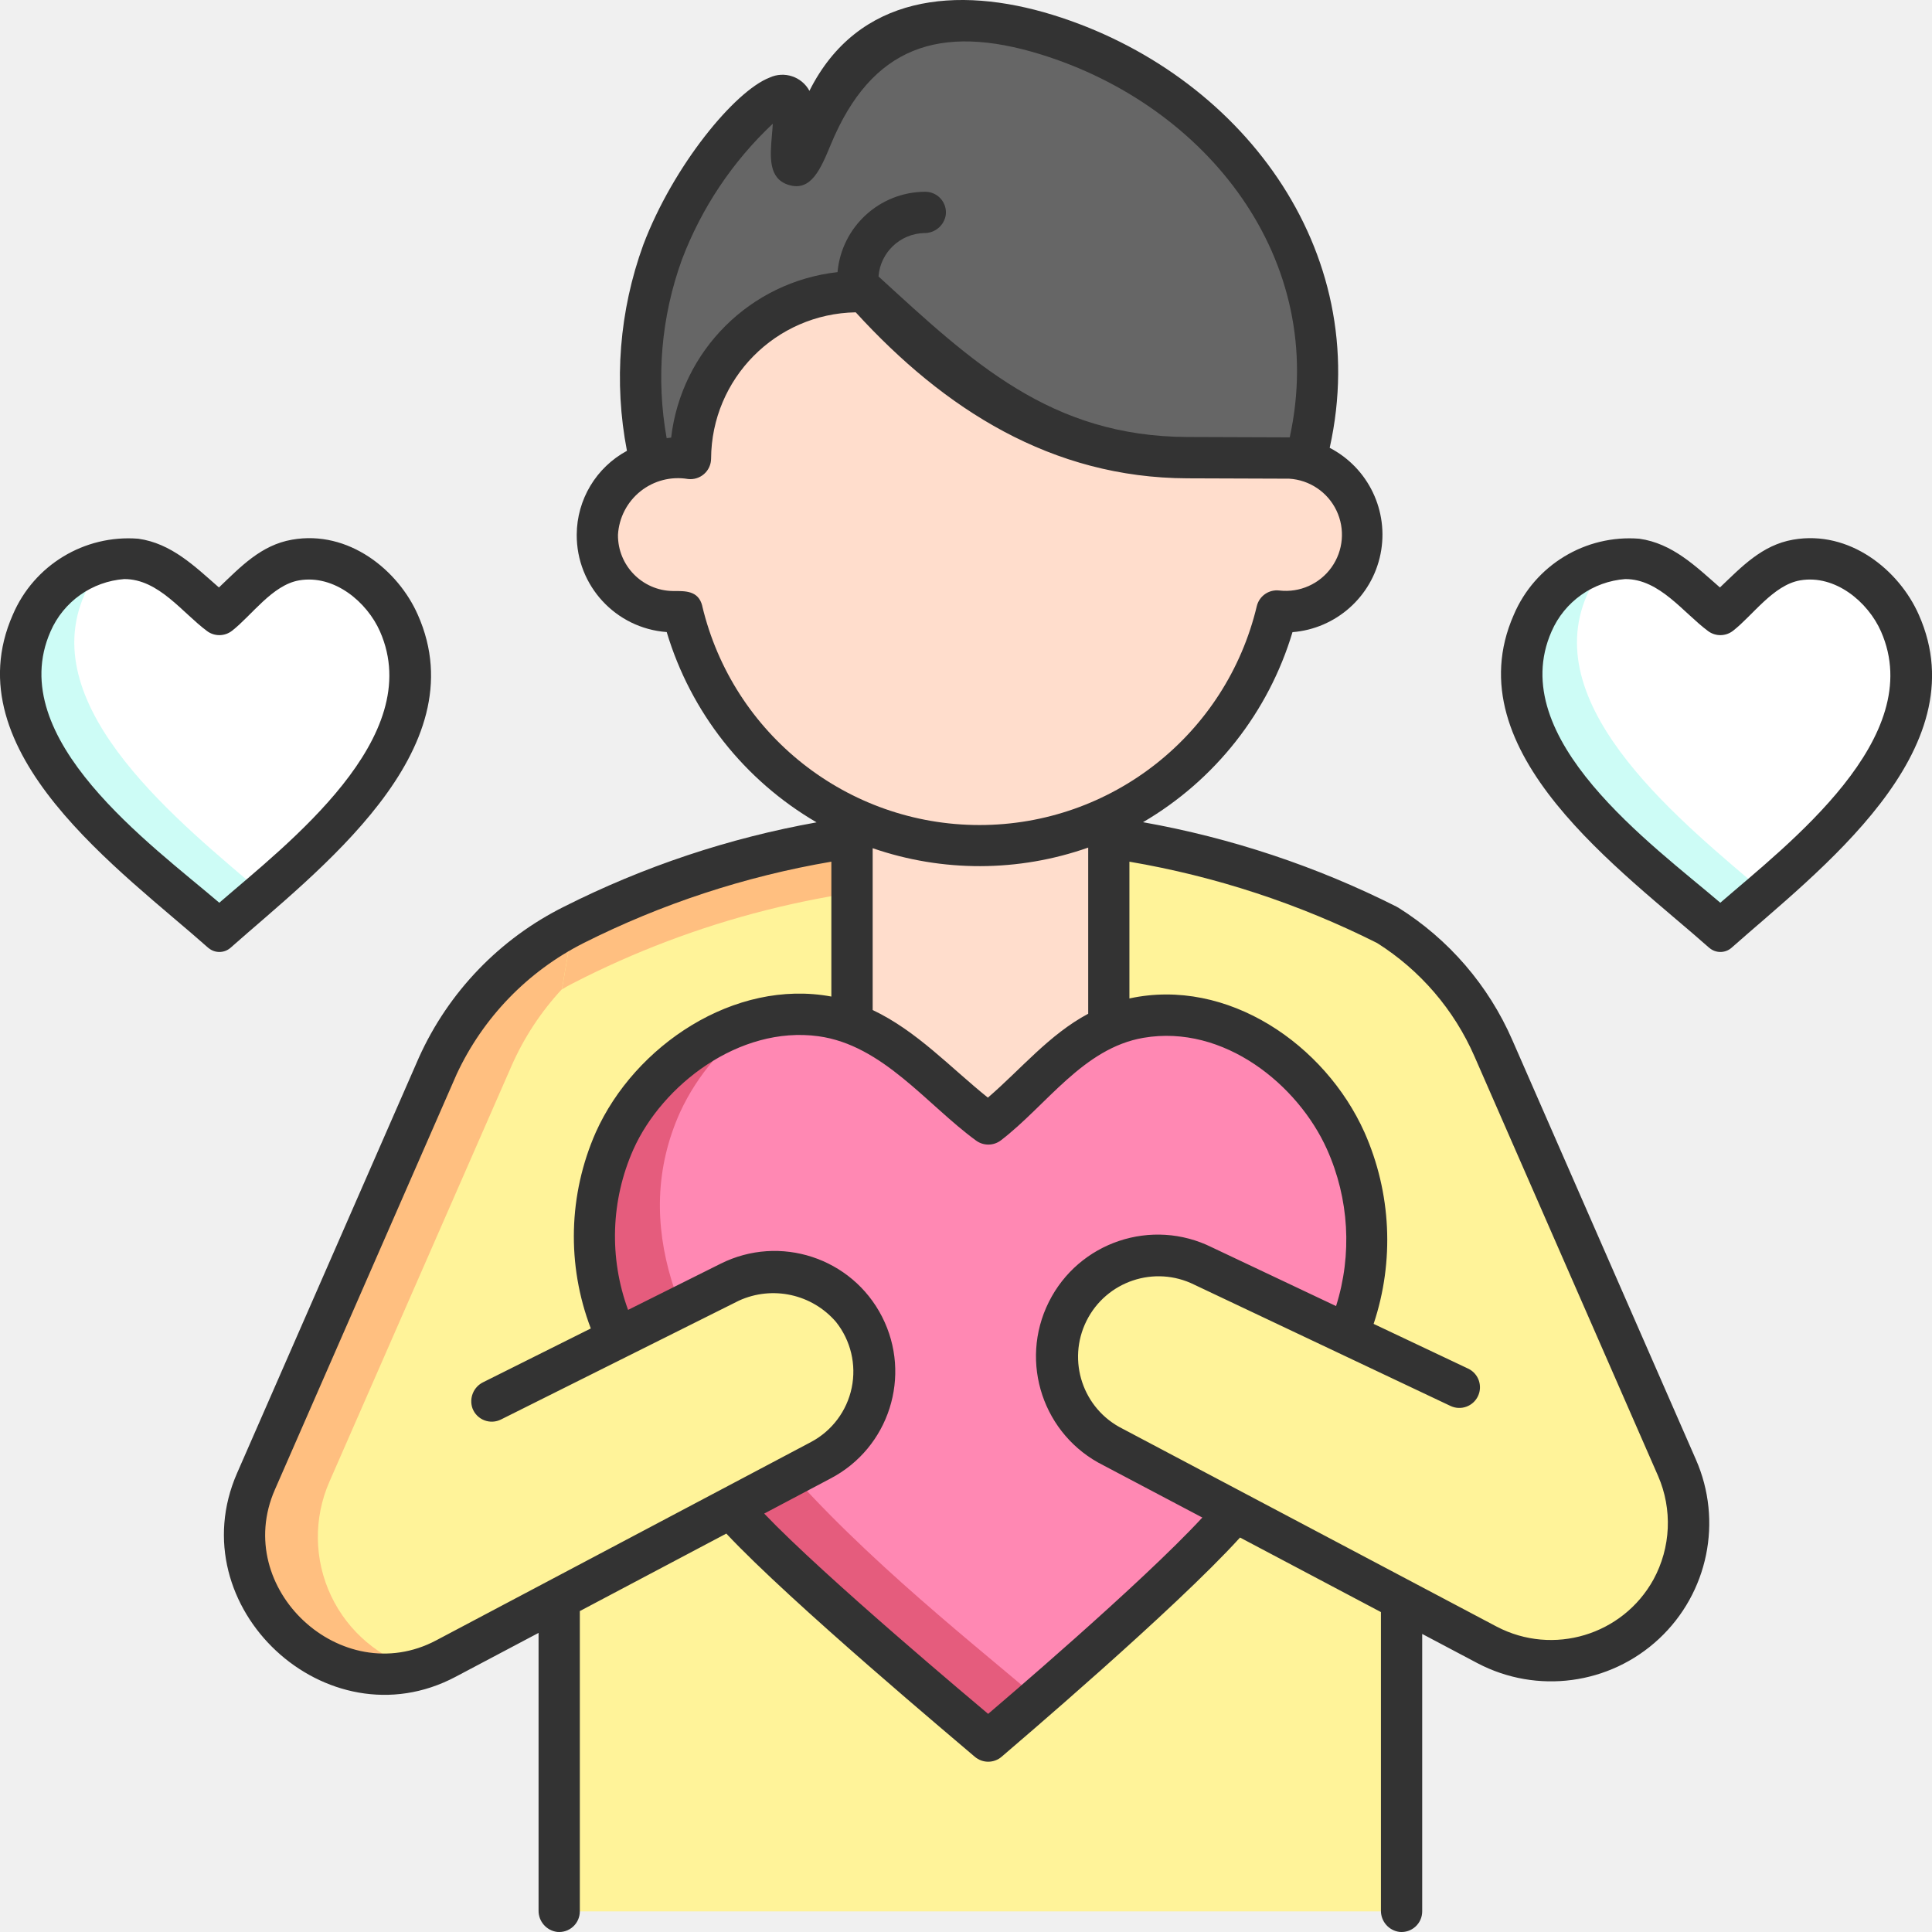
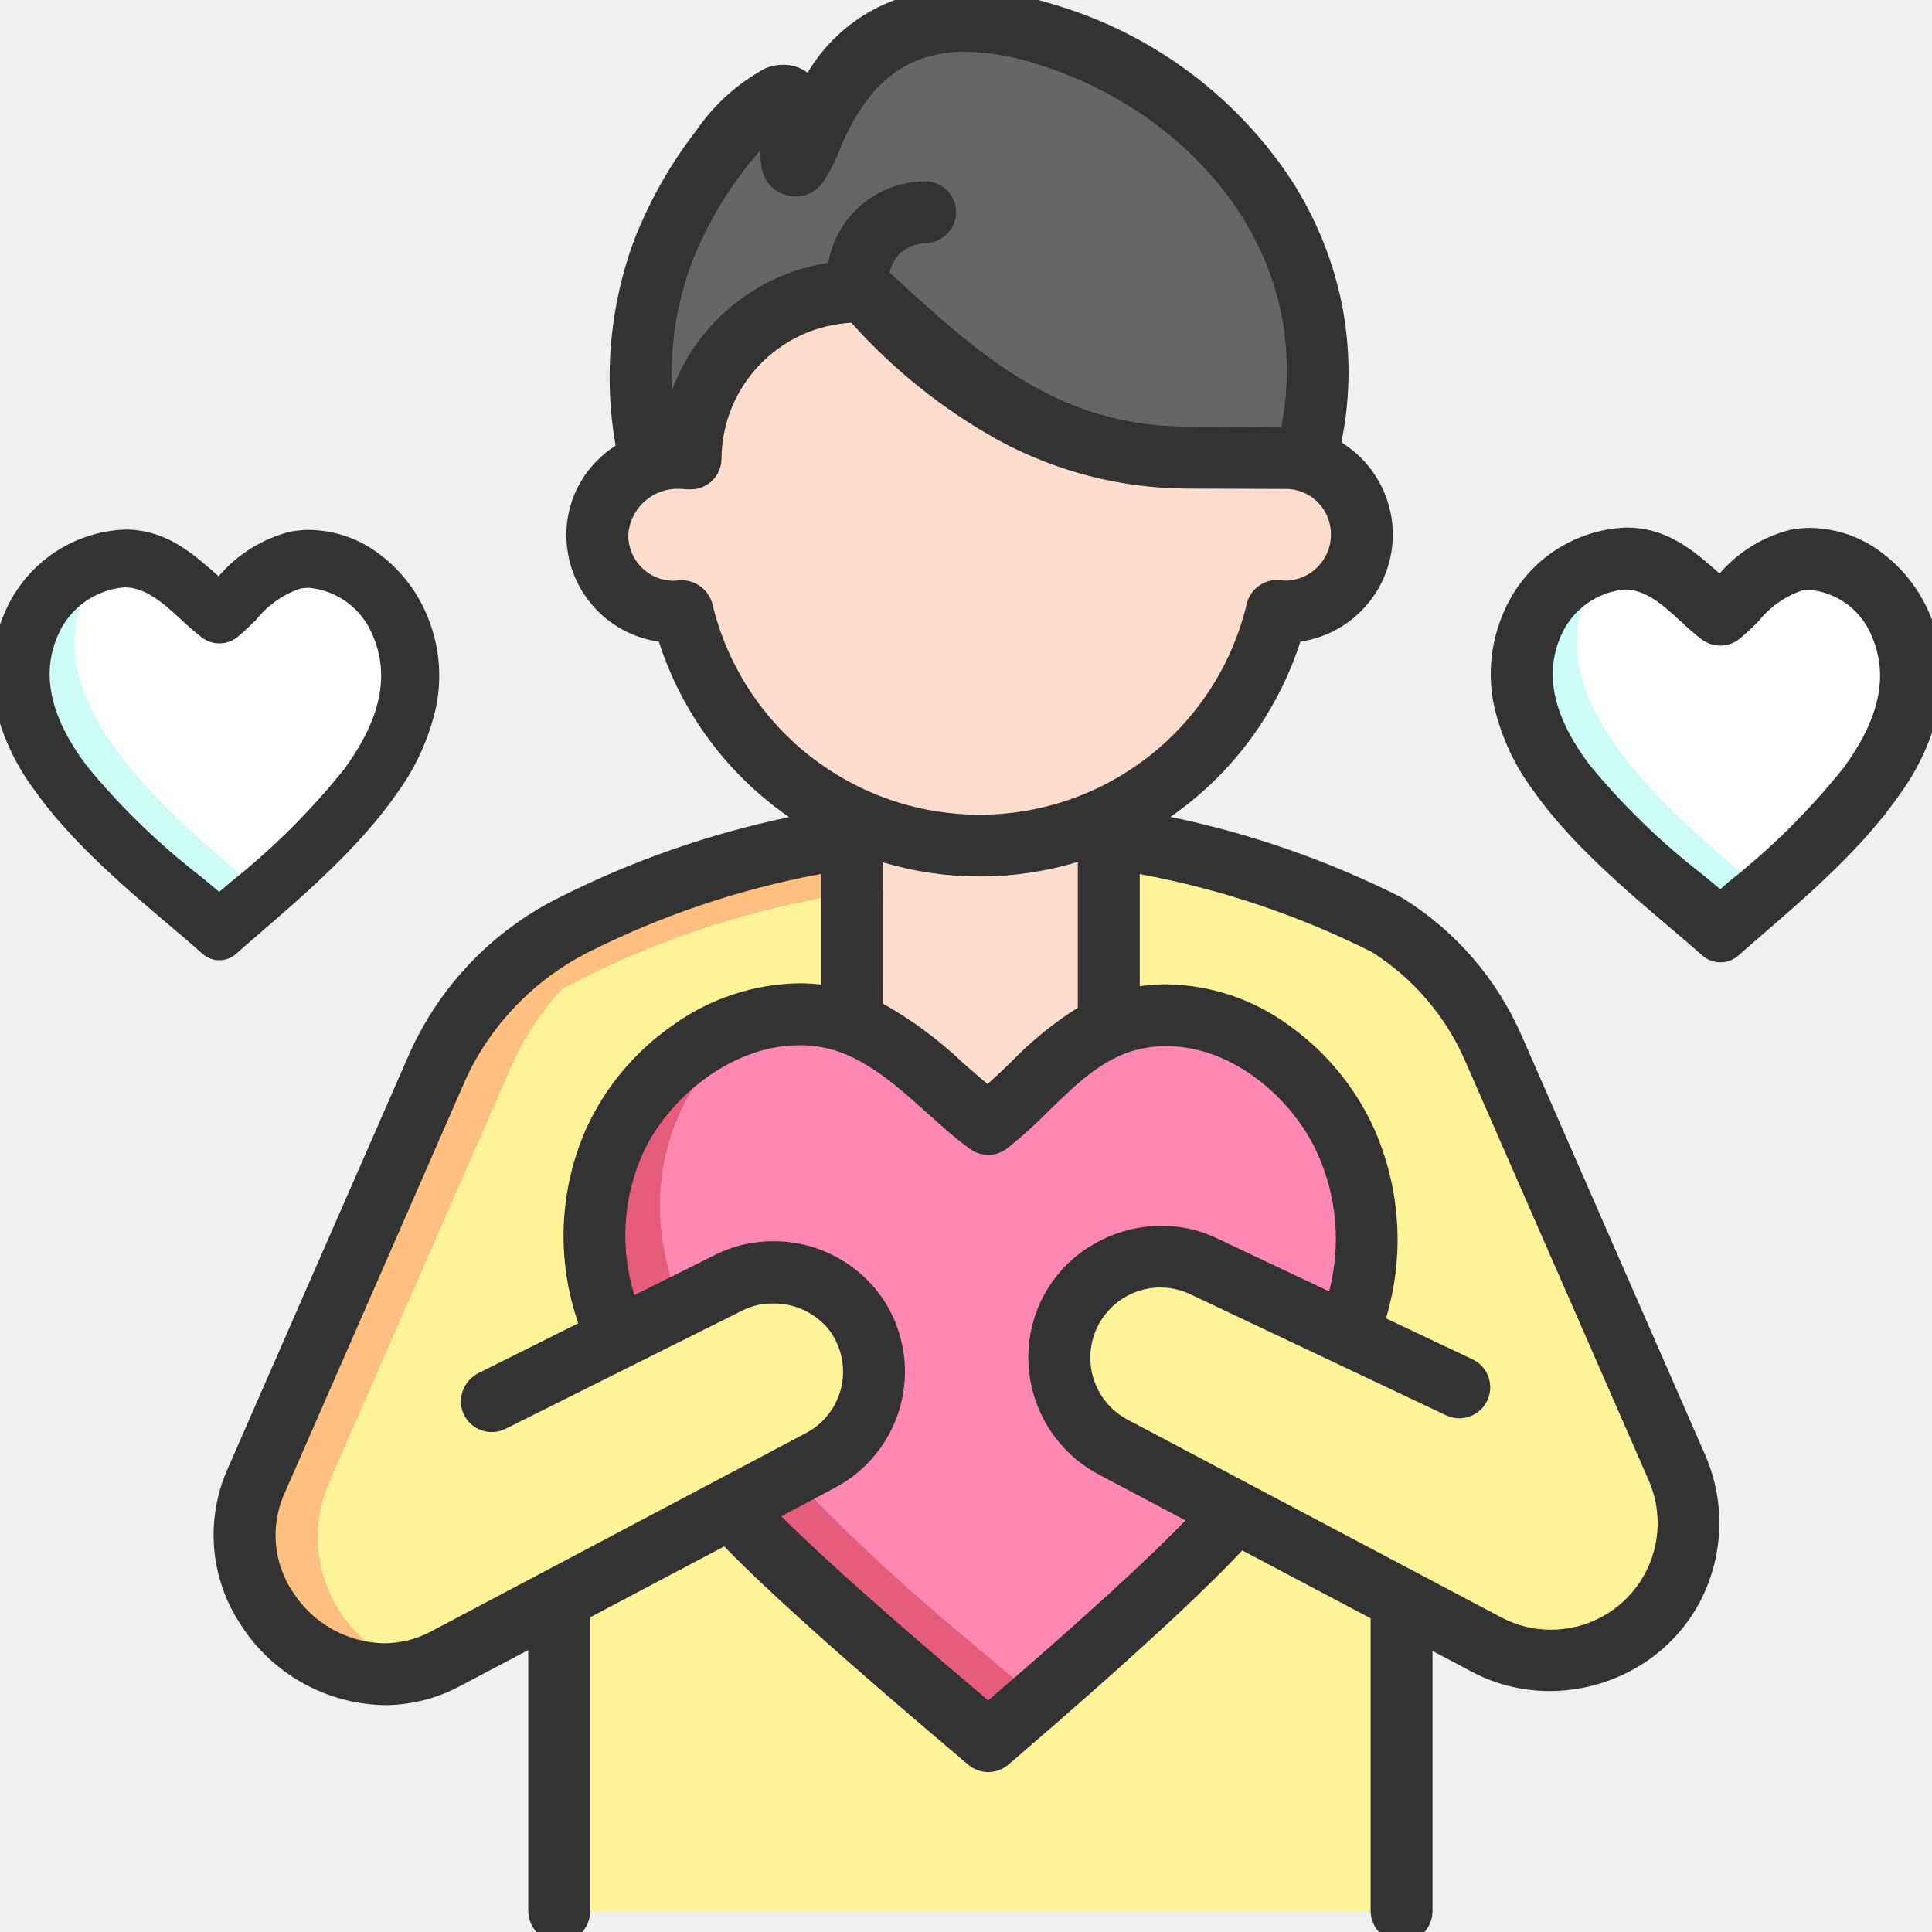
<svg xmlns="http://www.w3.org/2000/svg" width="117" height="117" viewBox="0 0 117 117">
  <defs>
    <clipPath id="clip-path">
      <rect id="Rectángulo_401660" data-name="Rectángulo 401660" width="117" height="117" transform="translate(322.051 9711)" fill="#4635b1" />
    </clipPath>
  </defs>
  <g id="Enmascarar_grupo_1098738" data-name="Enmascarar grupo 1098738" transform="translate(-322.051 -9711)" clip-path="url(#clip-path)">
    <g id="auto-aceptacion" transform="translate(322.051 9711.001)">
      <g id="Grupo_1101939" data-name="Grupo 1101939">
        <g id="Grupo_1101930" data-name="Grupo 1101930">
          <g id="Grupo_1101926" data-name="Grupo 1101926">
            <g id="Grupo_1101923" data-name="Grupo 1101923">
              <path id="Trazado_892693" data-name="Trazado 892693" d="M84.864,115.75V91.919l5.186-8.474V65.87A11,11,0,0,0,84,56.046a54.8,54.8,0,0,0-49.3,0A11,11,0,0,0,28.64,65.87V84.607l5.186,7.045v24.1" fill="#fff399" />
            </g>
            <g id="Grupo_1101924" data-name="Grupo 1101924">
              <path id="Trazado_892694" data-name="Trazado 892694" d="M58.758,50.2a54.782,54.782,0,0,0-24.066,5.849A11,11,0,0,0,28.64,65.87v4.25c0-4.155,2.341-8.7,6.051-10.573a55.079,55.079,0,0,1,24.066-6.1Z" fill="#ffbf80" />
            </g>
            <g id="Grupo_1101925" data-name="Grupo 1101925">
              <path id="Trazado_892695" data-name="Trazado 892695" d="M51.565,27.514H67.123v42.32H51.565Z" fill="#fdc" />
            </g>
          </g>
          <g id="Grupo_1101929" data-name="Grupo 1101929">
            <g id="Grupo_1101927" data-name="Grupo 1101927">
              <path id="Trazado_892696" data-name="Trazado 892696" d="M79.061,27.825a20.131,20.131,0,0,0-.324-12.07C74.527,4.311,58.686-1.586,52.829,2.594c-3.075,2.195-4.016,7.691-4.75,7.458-.6-.191.462-3.717-.432-4.168-1.171-.59-5.559,4.165-7.556,9.432a22.747,22.747,0,0,0-.752,12.762,16.9,16.9,0,0,0,6.569,8.588C54.089,41.9,67.889,38.794,79.061,27.825Z" fill="#666" />
            </g>
            <g id="Grupo_1101928" data-name="Grupo 1101928">
              <path id="Trazado_892697" data-name="Trazado 892697" d="M52.333,17.707l2.5,2.649a23.58,23.58,0,0,0,17.054,7.4l6.2.022a4.654,4.654,0,0,1-.213,9.3,4.533,4.533,0,0,1-.565-.039,18.524,18.524,0,0,1-36.027,0,4.53,4.53,0,0,1-.565.039,4.619,4.619,0,0,1-4.581-4.655c0-3.171,3-4.947,5.646-4.616a10.138,10.138,0,0,1,10.129-10.1Z" fill="#fdc" />
            </g>
          </g>
        </g>
        <g id="Grupo_1101933" data-name="Grupo 1101933">
          <g id="Grupo_1101931" data-name="Grupo 1101931">
            <path id="Trazado_892698" data-name="Trazado 892698" d="M81.475,69.109c-2.079-4.633-7.158-8.375-12.465-7.469-4.049.691-6.136,4.111-9.191,6.447-3.236-2.356-5.954-5.979-10.126-6.548-5.246-.716-10.457,3-12.51,7.571C30.85,83.219,50.8,97.658,59.818,105.444,68.874,97.622,87.807,83.221,81.475,69.109Z" fill="#ff88b3" />
          </g>
          <g id="Grupo_1101932" data-name="Grupo 1101932">
            <path id="Trazado_892699" data-name="Trazado 892699" d="M41.182,67.359a13.585,13.585,0,0,1,4.854-5.635,13.417,13.417,0,0,0-8.854,7.385C30.85,83.219,50.8,97.657,59.818,105.444c.919-.794,1.942-1.657,3.028-2.58C53.457,94.911,35.069,80.982,41.182,67.359Z" fill="#e55c7d" />
          </g>
        </g>
        <g id="Grupo_1101936" data-name="Grupo 1101936">
          <g id="Grupo_1101934" data-name="Grupo 1101934">
            <path id="Trazado_892700" data-name="Trazado 892700" d="M29.739,84.859l14.42-7.192a6.054,6.054,0,0,1,5.514,10.779l-22.72,12.007a8.33,8.33,0,0,1-11.5-10.725l11.019-25.16a16.722,16.722,0,0,1,6.823-7.7l1.4-.824" fill="#fff399" />
          </g>
          <g id="Grupo_1101935" data-name="Grupo 1101935">
            <path id="Trazado_892701" data-name="Trazado 892701" d="M33.294,56.87a16.72,16.72,0,0,0-6.824,7.7L15.451,89.728A8.333,8.333,0,0,0,25.326,101.1a8.337,8.337,0,0,1-5.374-11.376l11.019-25.16a16.726,16.726,0,0,1,3.057-4.66l.664-3.861Z" fill="#ffbf80" />
          </g>
        </g>
        <g id="Grupo_1101938" data-name="Grupo 1101938">
          <g id="Grupo_1101937" data-name="Grupo 1101937">
            <path id="Trazado_892702" data-name="Trazado 892702" d="M88.362,84.029,72.841,76.691a6.121,6.121,0,0,0-5.46,10.953L90.046,99.622a8.33,8.33,0,0,0,11.5-10.725L90.427,63.5A16.72,16.72,0,0,0,84,56.046" fill="#fff399" />
          </g>
        </g>
        <path id="Trazado_892703" data-name="Trazado 892703" d="M102.7,88.382l-11.116-25.4a17.9,17.9,0,0,0-6.909-8.02c-.017-.011-.035-.016-.053-.026s-.032-.022-.049-.031a55.839,55.839,0,0,0-15.353-5.114,19.976,19.976,0,0,0,9.052-11.509,5.924,5.924,0,0,0,2.253-11.163C83.208,15.067,75.052,4.391,63.753.9,57.962-.885,51.951-.342,49.018,5.5A1.857,1.857,0,0,0,46.6,4.7c-2.107.819-5.823,5.322-7.642,10.121A23.464,23.464,0,0,0,37.967,27.3a5.8,5.8,0,0,0-3.041,5.076,5.883,5.883,0,0,0,5.449,5.9A19.97,19.97,0,0,0,49.451,49.8a55.826,55.826,0,0,0-15.281,5.1,18.868,18.868,0,0,0-8.8,9.14L14.356,89.212c-3.543,8.1,5.427,16.462,13.225,12.337l5.034-2.663v16.808a1.287,1.287,0,0,0,1.126,1.3,1.25,1.25,0,0,0,1.373-1.245V97.564l8.871-4.693c3.876,4.147,14.123,12.716,15.043,13.512a1.249,1.249,0,0,0,1.633,0c.706-.611,10.5-8.931,14.434-13.272l8.533,4.514v18.069a1.286,1.286,0,0,0,1.127,1.3,1.25,1.25,0,0,0,1.372-1.245v-16.8l3.347,1.771A9.58,9.58,0,0,0,102.7,88.382ZM41.3,15.712a21.993,21.993,0,0,1,5.5-8.222c-.015.259-.037.521-.055.714-.11,1.279-.223,2.6,1,2.989,1.375.438,1.956-.968,2.573-2.455,2.456-5.92,6.576-7.338,12.709-5.445C73.083,6.4,80.463,15.7,78.105,26.485l-6.189-.022c-8.306-.03-13.05-4.538-18.714-9.722a2.845,2.845,0,0,1,2.773-2.628,1.3,1.3,0,0,0,1.3-1.092,1.25,1.25,0,0,0-1.239-1.409,5.348,5.348,0,0,0-5.316,4.867A11.424,11.424,0,0,0,40.644,26.5c-.091.007-.181.022-.272.033A20.868,20.868,0,0,1,41.3,15.712ZM42.531,36.7c-.236-.952-1.041-.909-1.777-.909a3.373,3.373,0,0,1-3.33-3.407,3.638,3.638,0,0,1,4.239-3.377,1.25,1.25,0,0,0,1.4-1.235,8.909,8.909,0,0,1,8.759-8.859c5.361,5.869,11.86,10.023,20.081,10.053l6.166.022a3.4,3.4,0,1,1-.588,6.772,1.251,1.251,0,0,0-1.369.939,17.262,17.262,0,0,1-33.585,0ZM65.9,51.328V61.391c-2.367,1.263-4.071,3.357-6.075,5.08-2.276-1.828-4.3-4.038-6.977-5.306v-9.8A19.823,19.823,0,0,0,65.9,51.328ZM26.413,99.339c-5.734,3.034-12.387-3.141-9.769-9.122L27.658,65.044a16.9,16.9,0,0,1,7.667-7.926,53.335,53.335,0,0,1,15.021-4.937v8.168c-5.864-1.09-11.907,2.962-14.267,8.225a15.623,15.623,0,0,0-.3,11.875L29.271,83.7a1.287,1.287,0,0,0-.658,1.589,1.249,1.249,0,0,0,1.725.674l14.414-7.2a5.01,5.01,0,0,1,5.876,1.292,4.828,4.828,0,0,1-1.506,7.267Zm33.431,4.453c-.717-.61-9.9-8.291-13.565-12.132l4.01-2.121a7.306,7.306,0,0,0-6.653-13.009l-5.6,2.795A12.941,12.941,0,0,1,38.36,69.6c1.74-3.881,6.4-7.5,11.2-6.848,3.9.533,6.565,4.144,9.552,6.321a1.256,1.256,0,0,0,1.5-.015c2.763-2.114,4.982-5.586,8.638-6.211,4.876-.832,9.364,2.858,11.11,6.752a13.367,13.367,0,0,1,.551,9.495L73.4,75.54a7.373,7.373,0,0,0-6.575,13.2L72.812,91.9c-3.724,4.032-12.494,11.481-12.968,11.887Zm40.288-8.138a7.091,7.091,0,0,1-9.49,2.854L67.989,86.525A4.872,4.872,0,0,1,72.328,77.8l15.513,7.342a1.25,1.25,0,0,0,1.068-2.261l-5.724-2.709a16.069,16.069,0,0,0-.554-11.6c-2.38-5.309-8.289-9.4-14.235-8.108V52.182a53.35,53.35,0,0,1,15,4.925,15.408,15.408,0,0,1,5.9,6.874l11.116,25.4A7.152,7.152,0,0,1,100.132,95.654Z" fill="#333" />
+         <path id="Trazado_892703_-_Contorno" data-name="Trazado 892703 - Contorno" d="M33.865,117.624c-.061,0-.122,0-.183-.009a1.919,1.919,0,0,1-1.692-1.921V99.924L27.873,102.1a9.721,9.721,0,0,1-4.585,1.16A10.564,10.564,0,0,1,14.6,98.418a9.816,9.816,0,0,1-.819-9.456L24.8,63.789a19.425,19.425,0,0,1,9.09-9.448,56.491,56.491,0,0,1,13.9-4.858A20.549,20.549,0,0,1,39.9,38.857a6.521,6.521,0,0,1-5.6-6.476,6.336,6.336,0,0,1,.914-3.279,6.559,6.559,0,0,1,2.065-2.115,23.947,23.947,0,0,1,1.1-12.385,26.717,26.717,0,0,1,3.8-6.715,11.934,11.934,0,0,1,4.2-3.767,2.916,2.916,0,0,1,1.047-.2,2.433,2.433,0,0,1,1.483.481A10.277,10.277,0,0,1,58.253-.626a19.392,19.392,0,0,1,5.684.931A26.088,26.088,0,0,1,77.9,10.449,21.8,21.8,0,0,1,81.238,18.3a21.2,21.2,0,0,1-.005,8.492,6.555,6.555,0,0,1-2.486,12.064,20.555,20.555,0,0,1-7.865,10.612,56.5,56.5,0,0,1,13.974,4.873l0,0a.806.806,0,0,1,.072.042.792.792,0,0,1,.072.04,18.53,18.53,0,0,1,7.153,8.3l11.116,25.4a10.3,10.3,0,0,1-.4,9.025,10.03,10.03,0,0,1-3.844,3.883,10.5,10.5,0,0,1-5.187,1.377,9.992,9.992,0,0,1-4.657-1.145l-2.43-1.285v15.763a1.877,1.877,0,0,1-1.874,1.876c-.06,0-.121,0-.182-.009a1.919,1.919,0,0,1-1.692-1.92V98L75.231,93.89c-2.492,2.674-7.39,7.166-13.881,12.728l-.278.238-.036.029a1.869,1.869,0,0,1-2.38,0l-.035-.029c-.107-.093-.353-.3-.693-.589C55.3,104.04,47.47,97.4,43.859,93.646L35.74,97.941v17.808A1.877,1.877,0,0,1,33.865,117.624Zm-.624-19.775v17.846a.66.66,0,0,0,.561.676.627.627,0,0,0,.688-.623V97.188L44.116,92.1l.326.349c3.391,3.627,11.6,10.583,14.293,12.869q.5.428.683.581a.626.626,0,0,0,.854,0l.263-.226a184.937,184.937,0,0,0,14.1-12.977l.326-.36,9.295,4.917v18.445a.66.66,0,0,0,.561.676.627.627,0,0,0,.688-.623V97.91l4.264,2.256a8.738,8.738,0,0,0,4.072,1,8.929,8.929,0,0,0,8.288-12.534l-11.116-25.4A17.282,17.282,0,0,0,84.371,55.5c-.017-.008-.037-.018-.061-.032l-.045-.028A55.269,55.269,0,0,0,69.111,50.4l-1.674-.3,1.469-.857A19.308,19.308,0,0,0,77.675,38.1l.125-.415.432-.028a5.3,5.3,0,0,0,2.009-9.983l-.43-.22.105-.472c2.427-10.9-4.6-21.852-16.348-25.478A18.151,18.151,0,0,0,58.253.624a9,9,0,0,0-8.677,5.151l-.561,1.116-.557-1.117a1.106,1.106,0,0,0-1.036-.6,1.654,1.654,0,0,0-.594.114c-1.945.756-5.55,5.184-7.284,9.76A22.863,22.863,0,0,0,38.583,27.2l.076.439-.39.215a5.2,5.2,0,0,0-2.719,4.529,5.259,5.259,0,0,0,4.865,5.272l.432.028.125.415a19.3,19.3,0,0,0,8.792,11.162l1.471.855-1.674.3a55.257,55.257,0,0,0-15.111,5.044,18.173,18.173,0,0,0-8.508,8.833L14.928,89.463a8.586,8.586,0,0,0,.72,8.271,9.3,9.3,0,0,0,7.641,4.279,8.484,8.484,0,0,0,4-1.015Zm26.6,6.764-.406-.345-.3-.253c-6.478-5.462-11.081-9.585-13.313-11.924l-.57-.6L50,88.985a6.7,6.7,0,0,0,2.612-9.344,6.729,6.729,0,0,0-5.8-3.227,6.425,6.425,0,0,0-2.9.673l-6.245,3.118-.227-.686a13.516,13.516,0,0,1,.345-10.177,12.963,12.963,0,0,1,4.191-5.052,10.99,10.99,0,0,1,6.436-2.242,9.071,9.071,0,0,1,1.223.083c2.949.4,5.168,2.393,7.314,4.317.862.773,1.676,1.5,2.521,2.118a.627.627,0,0,0,.372.12.616.616,0,0,0,.378-.127,27.292,27.292,0,0,0,2.4-2.166c1.864-1.819,3.792-3.7,6.515-4.165a8.96,8.96,0,0,1,1.5-.127A10.407,10.407,0,0,1,76.9,64.344a13.129,13.129,0,0,1,4.022,5,13.943,13.943,0,0,1,.581,9.923l-.2.707-8.172-3.867a6.459,6.459,0,0,0-2.785-.62,6.891,6.891,0,0,0-6.222,3.942,6.77,6.77,0,0,0,2.993,8.755l6.709,3.549-.551.6c-3.355,3.632-10.752,10-12.939,11.868ZM47.311,91.821c2.351,2.359,6.747,6.272,12.531,11.151,2.361-2.02,8.6-7.422,11.952-10.9l-5.264-2.785a8.022,8.022,0,0,1-3.548-10.375,7.844,7.844,0,0,1,3.035-3.439,8.2,8.2,0,0,1,4.327-1.24,7.7,7.7,0,0,1,3.32.74l6.827,3.231a12.57,12.57,0,0,0-.708-8.352c-1.448-3.231-5.054-6.5-9.142-6.5a7.707,7.707,0,0,0-1.293.11c-2.339.4-4.046,2.065-5.853,3.827a28.626,28.626,0,0,1-2.51,2.264,1.881,1.881,0,0,1-2.246.024c-.9-.653-1.772-1.438-2.619-2.2-2.006-1.8-4.08-3.658-6.649-4.009a7.818,7.818,0,0,0-1.054-.071c-4.253,0-8.062,3.378-9.486,6.555a12.124,12.124,0,0,0-.511,8.581l4.939-2.466a7.771,7.771,0,0,1,3.454-.8A7.984,7.984,0,0,1,53.686,79a7.954,7.954,0,0,1-3.1,11.085ZM23.26,100.762A7.989,7.989,0,0,1,16.691,97.1a7.4,7.4,0,0,1-.619-7.132L27.086,64.793a17.482,17.482,0,0,1,7.934-8.22l.025-.013a54,54,0,0,1,15.2-4.995l.73-.125V61.1l-.739-.137A10.065,10.065,0,0,0,48.4,60.8c-4.721,0-9.662,3.379-11.748,8.034a15.028,15.028,0,0,0-.277,11.414l.181.519-7,3.5a.661.661,0,0,0-.354.805.624.624,0,0,0,.585.405.614.614,0,0,0,.277-.066l14.414-7.2a5.193,5.193,0,0,1,2.31-.521,5.569,5.569,0,0,1,4.338,1.987A5.486,5.486,0,0,1,52.184,84.2a5.423,5.423,0,0,1-2.769,3.674L26.705,99.891A7.3,7.3,0,0,1,23.26,100.762ZM35.619,57.67a16.277,16.277,0,0,0-7.388,7.624L17.217,90.467a6.174,6.174,0,0,0,.52,5.947,6.728,6.728,0,0,0,5.523,3.1,6.066,6.066,0,0,0,2.861-.725L48.83,86.774a4.2,4.2,0,0,0,1.306-6.33,4.3,4.3,0,0,0-3.353-1.507,3.939,3.939,0,0,0-1.752.389l-14.414,7.2a1.873,1.873,0,0,1-2.588-1.009,1.92,1.92,0,0,1,.963-2.372l6.027-3.009a16.109,16.109,0,0,1,.491-11.814,15.449,15.449,0,0,1,5.2-6.213A13.437,13.437,0,0,1,48.4,59.546a11.394,11.394,0,0,1,1.323.077v-6.7A52.743,52.743,0,0,0,35.619,57.67ZM93.91,99.943a7.64,7.64,0,0,1-3.559-.883L67.7,87.077a5.492,5.492,0,0,1-2.8-3.688,5.553,5.553,0,0,1,1.03-4.565A5.514,5.514,0,0,1,72.6,77.238L88.109,84.58a.617.617,0,0,0,.266.06.626.626,0,0,0,.268-1.191l-6.213-2.94.159-.517a15.473,15.473,0,0,0-.527-11.16c-2.106-4.7-6.8-7.979-11.422-7.979a9.945,9.945,0,0,0-2.11.226l-.758.165v-9.8l.73.125a54.016,54.016,0,0,1,15.172,4.983l.027.014.026.016a16.035,16.035,0,0,1,6.14,7.152l11.116,25.4A7.706,7.706,0,0,1,93.91,99.943ZM70.268,77.97a4.249,4.249,0,0,0-1.987,8L90.935,97.956a6.385,6.385,0,0,0,2.975.737,6.456,6.456,0,0,0,5.929-9.057l-11.116-25.4a14.789,14.789,0,0,0-5.637-6.58,52.758,52.758,0,0,0-14.064-4.724v6.791a11.214,11.214,0,0,1,1.618-.117,12.876,12.876,0,0,1,7.508,2.552A15.571,15.571,0,0,1,83.2,68.319a16.574,16.574,0,0,1,.733,11.518l5.242,2.481a1.876,1.876,0,0,1-.8,3.571,1.858,1.858,0,0,1-.8-.18L72.061,78.367A4.214,4.214,0,0,0,70.268,77.97ZM59.837,67.283l-.405-.325c-.659-.53-1.3-1.1-1.926-1.643a21.717,21.717,0,0,0-4.927-3.585l-.358-.169V50.483l.831.29a19.2,19.2,0,0,0,12.637-.033l.834-.3V61.766l-.331.177A19.107,19.107,0,0,0,62.06,65.25c-.588.565-1.2,1.15-1.829,1.695ZM53.47,60.776a24.412,24.412,0,0,1,4.86,3.6c.482.424.977.859,1.477,1.275.471-.424.934-.869,1.385-1.3a21.688,21.688,0,0,1,4.08-3.326v-8.83a20.5,20.5,0,0,1-11.8.03Zm5.853-10.19a17.968,17.968,0,0,1-17.4-13.738c-.086-.348-.212-.435-.988-.435h-.182A4,4,0,0,1,36.8,32.382a3.83,3.83,0,0,1,1.374-2.941,4.659,4.659,0,0,1,2.995-1.092,4.577,4.577,0,0,1,.535.031c.486,0,.676-.169.74-.651a9.534,9.534,0,0,1,9.376-9.443l.28,0,.189.207c6.03,6.6,12.448,9.824,19.622,9.85l6.2.023a4.03,4.03,0,0,1,2.577,6.853,3.858,3.858,0,0,1-3.278,1.164.64.64,0,0,0-.076,0,.624.624,0,0,0-.608.474A17.968,17.968,0,0,1,59.323,50.586ZM40.936,35.163a1.938,1.938,0,0,1,2.2,1.384,16.637,16.637,0,0,0,32.372,0,1.872,1.872,0,0,1,1.821-1.422,1.9,1.9,0,0,1,.231.014,2.615,2.615,0,0,0,.33.021A2.78,2.78,0,0,0,80.6,32.382a2.744,2.744,0,0,0-2.544-2.771l-6.149-.022A24.155,24.155,0,0,1,60.5,26.679a34.106,34.106,0,0,1-8.94-7.134,8.307,8.307,0,0,0-7.867,8.229v.035l0,.035a1.865,1.865,0,0,1-2,1.787H41.62l-.036,0a3.317,3.317,0,0,0-.417-.026,2.98,2.98,0,0,0-3.118,2.783,2.747,2.747,0,0,0,2.705,2.782Zm-1.085-7.94-.1-.6a21.5,21.5,0,0,1,.957-11.137,22.48,22.48,0,0,1,5.683-8.483L47.5,6.1l-.084,1.43c-.015.259-.037.516-.056.732-.123,1.429-.107,2.125.563,2.339a.988.988,0,0,0,.3.052c.619,0,1.051-1.041,1.508-2.143l0-.007c1.847-4.452,4.7-6.616,8.713-6.616A16.152,16.152,0,0,1,63.2,2.7a23.677,23.677,0,0,1,12.533,8.959,19.231,19.231,0,0,1,3.035,6.964,18.867,18.867,0,0,1-.053,8l-.108.493-6.694-.024c-8.373-.03-13.194-4.446-18.776-9.559L52.556,17l.023-.3a3.47,3.47,0,0,1,3.384-3.206.677.677,0,0,0,.689-.544.625.625,0,0,0-.619-.708,4.747,4.747,0,0,0-4.694,4.3l-.046.511-.51.055a10.838,10.838,0,0,0-9.519,9.468l-.059.509-.511.042c-.047,0-.1.011-.156.019l-.091.012ZM53.867,16.5l.116.106c5.391,4.938,10.047,9.2,17.936,9.231l5.677.02c2.072-10.793-5.789-19.2-14.764-21.968a14.939,14.939,0,0,0-4.388-.758c-3.5,0-5.9,1.857-7.559,5.845l0,.007a10.391,10.391,0,0,1-.919,1.866A2.1,2.1,0,0,1,48.219,11.9a2.23,2.23,0,0,1-.674-.111,2.011,2.011,0,0,1-1.419-1.63,4.667,4.667,0,0,1-.073-1.065,22.885,22.885,0,0,0-4.171,6.841A19.259,19.259,0,0,0,40.7,23.616a12.052,12.052,0,0,1,9.458-7.7,5.974,5.974,0,0,1,5.872-4.934,1.875,1.875,0,0,1,1.86,2.111,1.93,1.93,0,0,1-1.9,1.641A2.236,2.236,0,0,0,53.867,16.5Z" fill="#333" />
      </g>
      <g id="Grupo_1101942" data-name="Grupo 1101942">
        <g id="Grupo_1101940" data-name="Grupo 1101940">
          <path id="Trazado_892704" data-name="Trazado 892704" d="M115.112,37.773c-1.044-2.369-3.6-4.283-6.262-3.819-2.034.353-3.082,2.1-4.617,3.3-1.626-1.2-2.991-3.057-5.087-3.348-2.635-.367-5.253,1.532-6.284,3.872-3.181,7.215,6.842,14.6,11.371,18.58,4.549-4,14.06-11.364,10.879-18.58Z" fill="#fff" />
        </g>
        <g id="Grupo_1101941" data-name="Grupo 1101941">
          <path id="Trazado_892705" data-name="Trazado 892705" d="M96.112,36.023a6.77,6.77,0,0,1,1.458-2.078,6.721,6.721,0,0,0-4.708,3.828c-3.181,7.215,6.843,14.6,11.371,18.58.765-.673,1.67-1.44,2.632-2.286-4.754-4.085-13.8-11.141-10.752-18.043Z" fill="#cdfcf6" />
        </g>
        <path id="Trazado_892706" data-name="Trazado 892706" d="M103.52,57.408C98.289,52.757,88,45.563,91.673,37.231a7.61,7.61,0,0,1,7.6-4.608c2.013.28,3.433,1.684,4.885,2.953,1.31-1.25,2.546-2.568,4.428-2.895,3.422-.6,6.422,1.838,7.616,4.549,3.662,8.245-6.12,15.537-11.355,20.177a1.023,1.023,0,0,1-1.323,0ZM98.431,35.066A5.3,5.3,0,0,0,93.96,38.24c-2.858,6.49,6.133,12.929,10.22,16.428,4.089-3.544,12.562-10,9.732-16.428-.783-1.777-2.762-3.462-4.9-3.094-1.621.282-2.868,2.124-4.061,3.053a1.248,1.248,0,0,1-1.511.018c-1.506-1.117-2.934-3.15-5.007-3.15Z" fill="#333" />
+         <path id="Trazado_892706_-_Contorno" data-name="Trazado 892706 - Contorno" d="M104.181,58.275a1.614,1.614,0,0,1-1.076-.4c-.615-.547-1.3-1.132-2.032-1.751-2.69-2.284-6.037-5.127-8.259-8.3a13.667,13.667,0,0,1-2.349-5.141,9.336,9.336,0,0,1,.637-5.7,8.4,8.4,0,0,1,7.365-5.036,6.47,6.47,0,0,1,.89.061c2,.278,3.415,1.516,4.78,2.723a8.357,8.357,0,0,1,4.34-2.662,6.723,6.723,0,0,1,1.154-.1,7.262,7.262,0,0,1,4.375,1.534,8.949,8.949,0,0,1,2.766,3.479,9.553,9.553,0,0,1,.668,5.819,14.082,14.082,0,0,1-2.366,5.267c-2.241,3.257-5.585,6.146-8.272,8.467-.547.472-1.063.918-1.542,1.343A1.619,1.619,0,0,1,104.181,58.275ZM98.466,33.193a7.113,7.113,0,0,0-6.221,4.29C89.2,44.4,96.529,50.626,101.882,55.172c.734.624,1.428,1.213,2.054,1.769a.372.372,0,0,0,.245.084.377.377,0,0,0,.248-.086c.485-.43,1-.879,1.554-1.353,2.633-2.274,5.91-5.1,8.06-8.229,2.441-3.548,2.96-6.777,1.585-9.872-.906-2.057-3.169-4.269-6-4.269a5.472,5.472,0,0,0-.939.082,7.514,7.514,0,0,0-3.791,2.43l-.314.3-.413.394-.43-.376-.4-.35c-1.3-1.145-2.519-2.227-4.163-2.455A5.217,5.217,0,0,0,98.466,33.193Zm5.716,22.3-.409-.35c-.413-.354-.883-.743-1.379-1.154a43.722,43.722,0,0,1-7.134-6.925,12.577,12.577,0,0,1-2.228-4.339,7.113,7.113,0,0,1,.357-4.737,5.915,5.915,0,0,1,5.043-3.546c1.751,0,3.051,1.2,4.2,2.255a15.175,15.175,0,0,0,1.181,1.019.623.623,0,0,0,.755-.009,12.5,12.5,0,0,0,1.068-.994,6.635,6.635,0,0,1,3.27-2.182,4.161,4.161,0,0,1,.705-.06,5.719,5.719,0,0,1,4.876,3.518,7.333,7.333,0,0,1,.383,4.811,12.881,12.881,0,0,1-2.2,4.423,44.165,44.165,0,0,1-7.043,7.034c-.367.313-.714.608-1.033.884Zm-5.751-19.8a4.684,4.684,0,0,0-3.9,2.8c-1.032,2.343-.467,4.9,1.727,7.822a42.765,42.765,0,0,0,6.932,6.713c.344.285.675.559.985.82l.636-.542a43.191,43.191,0,0,0,6.843-6.819c2.184-2.993,2.736-5.608,1.685-7.994a4.494,4.494,0,0,0-3.732-2.772,2.9,2.9,0,0,0-.492.042,5.7,5.7,0,0,0-2.6,1.834,13.342,13.342,0,0,1-1.183,1.1,1.881,1.881,0,0,1-1.151.4,1.861,1.861,0,0,1-1.116-.369,16.305,16.305,0,0,1-1.283-1.1c-1.027-.946-2.089-1.924-3.351-1.924Z" fill="#333" />
      </g>
      <g id="Grupo_1101945" data-name="Grupo 1101945">
        <g id="Grupo_1101943" data-name="Grupo 1101943">
          <path id="Trazado_892707" data-name="Trazado 892707" d="M24.112,37.773c-1.044-2.369-3.6-4.283-6.262-3.819-2.034.353-3.082,2.1-4.617,3.3-1.625-1.2-2.991-3.057-5.087-3.348-2.635-.367-5.253,1.532-6.284,3.872-3.18,7.215,6.842,14.6,11.371,18.58,4.549-4,14.06-11.364,10.879-18.58Z" fill="#fff" />
        </g>
        <g id="Grupo_1101944" data-name="Grupo 1101944">
          <path id="Trazado_892708" data-name="Trazado 892708" d="M5.112,36.023A6.77,6.77,0,0,1,6.57,33.944a6.721,6.721,0,0,0-4.708,3.828c-3.18,7.215,6.843,14.6,11.371,18.58.765-.673,1.67-1.44,2.632-2.286-4.754-4.085-13.8-11.141-10.752-18.043Z" fill="#cdfcf6" />
        </g>
        <path id="Trazado_892709" data-name="Trazado 892709" d="M12.621,57.408C7.389,52.757-2.9,45.563.774,37.231a7.61,7.61,0,0,1,7.6-4.608c2.013.28,3.432,1.684,4.885,2.953,1.31-1.25,2.546-2.568,4.428-2.895,3.422-.6,6.422,1.838,7.616,4.549,3.662,8.245-6.12,15.537-11.355,20.177a1.023,1.023,0,0,1-1.323,0ZM7.532,35.066A5.3,5.3,0,0,0,3.06,38.24C.2,44.73,9.193,51.169,13.28,54.668c4.089-3.544,12.562-10,9.732-16.428-.782-1.777-2.762-3.462-4.9-3.094-1.622.282-2.867,2.124-4.061,3.053a1.248,1.248,0,0,1-1.511.018c-1.506-1.117-2.933-3.15-5.007-3.15Z" fill="#333" />
+         <path id="Trazado_892709_-_Contorno" data-name="Trazado 892709 - Contorno" d="M13.282,58.15a1.489,1.489,0,0,1-.993-.369c-.616-.548-1.305-1.133-2.035-1.752C7.57,53.75,4.23,50.912,2.017,47.75A13.546,13.546,0,0,1-.313,42.656a9.213,9.213,0,0,1,.629-5.627,8.267,8.267,0,0,1,7.25-4.961,6.344,6.344,0,0,1,.873.06c1.98.275,3.389,1.522,4.753,2.727l.048.043A8.432,8.432,0,0,1,17.6,32.189a6.6,6.6,0,0,1,1.132-.1,7.138,7.138,0,0,1,4.3,1.509,8.822,8.822,0,0,1,2.726,3.43,9.43,9.43,0,0,1,.659,5.745,13.961,13.961,0,0,1-2.346,5.221c-2.232,3.244-5.569,6.127-8.251,8.443-.547.472-1.064.919-1.544,1.344A1.494,1.494,0,0,1,13.282,58.15ZM7.567,33.068a7.241,7.241,0,0,0-6.335,4.364c-3.084,7,4.288,13.263,9.67,17.835.734.623,1.427,1.212,2.052,1.767a.5.5,0,0,0,.328.116.5.5,0,0,0,.331-.117c.485-.429,1-.878,1.553-1.352,2.638-2.279,5.922-5.115,8.081-8.253,2.468-3.587,2.99-6.856,1.6-9.994-.922-2.093-3.227-4.343-6.112-4.343a5.6,5.6,0,0,0-.961.084,7.606,7.606,0,0,0-3.856,2.463l-.313.3-.33.315-.344-.3-.4-.349c-1.31-1.158-2.547-2.252-4.228-2.485A5.342,5.342,0,0,0,7.567,33.068Zm5.716,22.26-.327-.28c-.414-.355-.884-.744-1.381-1.155a43.626,43.626,0,0,1-7.114-6.9,12.454,12.454,0,0,1-2.207-4.3,6.991,6.991,0,0,1,.35-4.656,5.785,5.785,0,0,1,4.929-3.472c1.7,0,2.983,1.18,4.114,2.222a15.263,15.263,0,0,0,1.191,1.027.748.748,0,0,0,.906-.011,12.579,12.579,0,0,0,1.079-1,6.545,6.545,0,0,1,3.2-2.148,4.035,4.035,0,0,1,.684-.059,5.591,5.591,0,0,1,4.761,3.443,7.211,7.211,0,0,1,.376,4.731,12.759,12.759,0,0,1-2.182,4.379,44.067,44.067,0,0,1-7.023,7.012c-.367.313-.715.608-1.034.885ZM7.532,35.566a4.815,4.815,0,0,0-4.014,2.875c-1.052,2.388-.482,4.988,1.742,7.947a42.86,42.86,0,0,0,6.952,6.734c.374.31.733.607,1.066.888q.342-.294.716-.611a43.289,43.289,0,0,0,6.863-6.84c2.213-3.032,2.769-5.687,1.7-8.118a4.623,4.623,0,0,0-3.846-2.846,3.03,3.03,0,0,0-.513.044,5.779,5.779,0,0,0-2.667,1.869,13.255,13.255,0,0,1-1.172,1.085,1.756,1.756,0,0,1-1.074.369,1.737,1.737,0,0,1-1.042-.344,16.209,16.209,0,0,1-1.273-1.1C9.924,36.561,8.843,35.566,7.532,35.566Z" fill="#333" />
      </g>
    </g>
  </g>
</svg>
